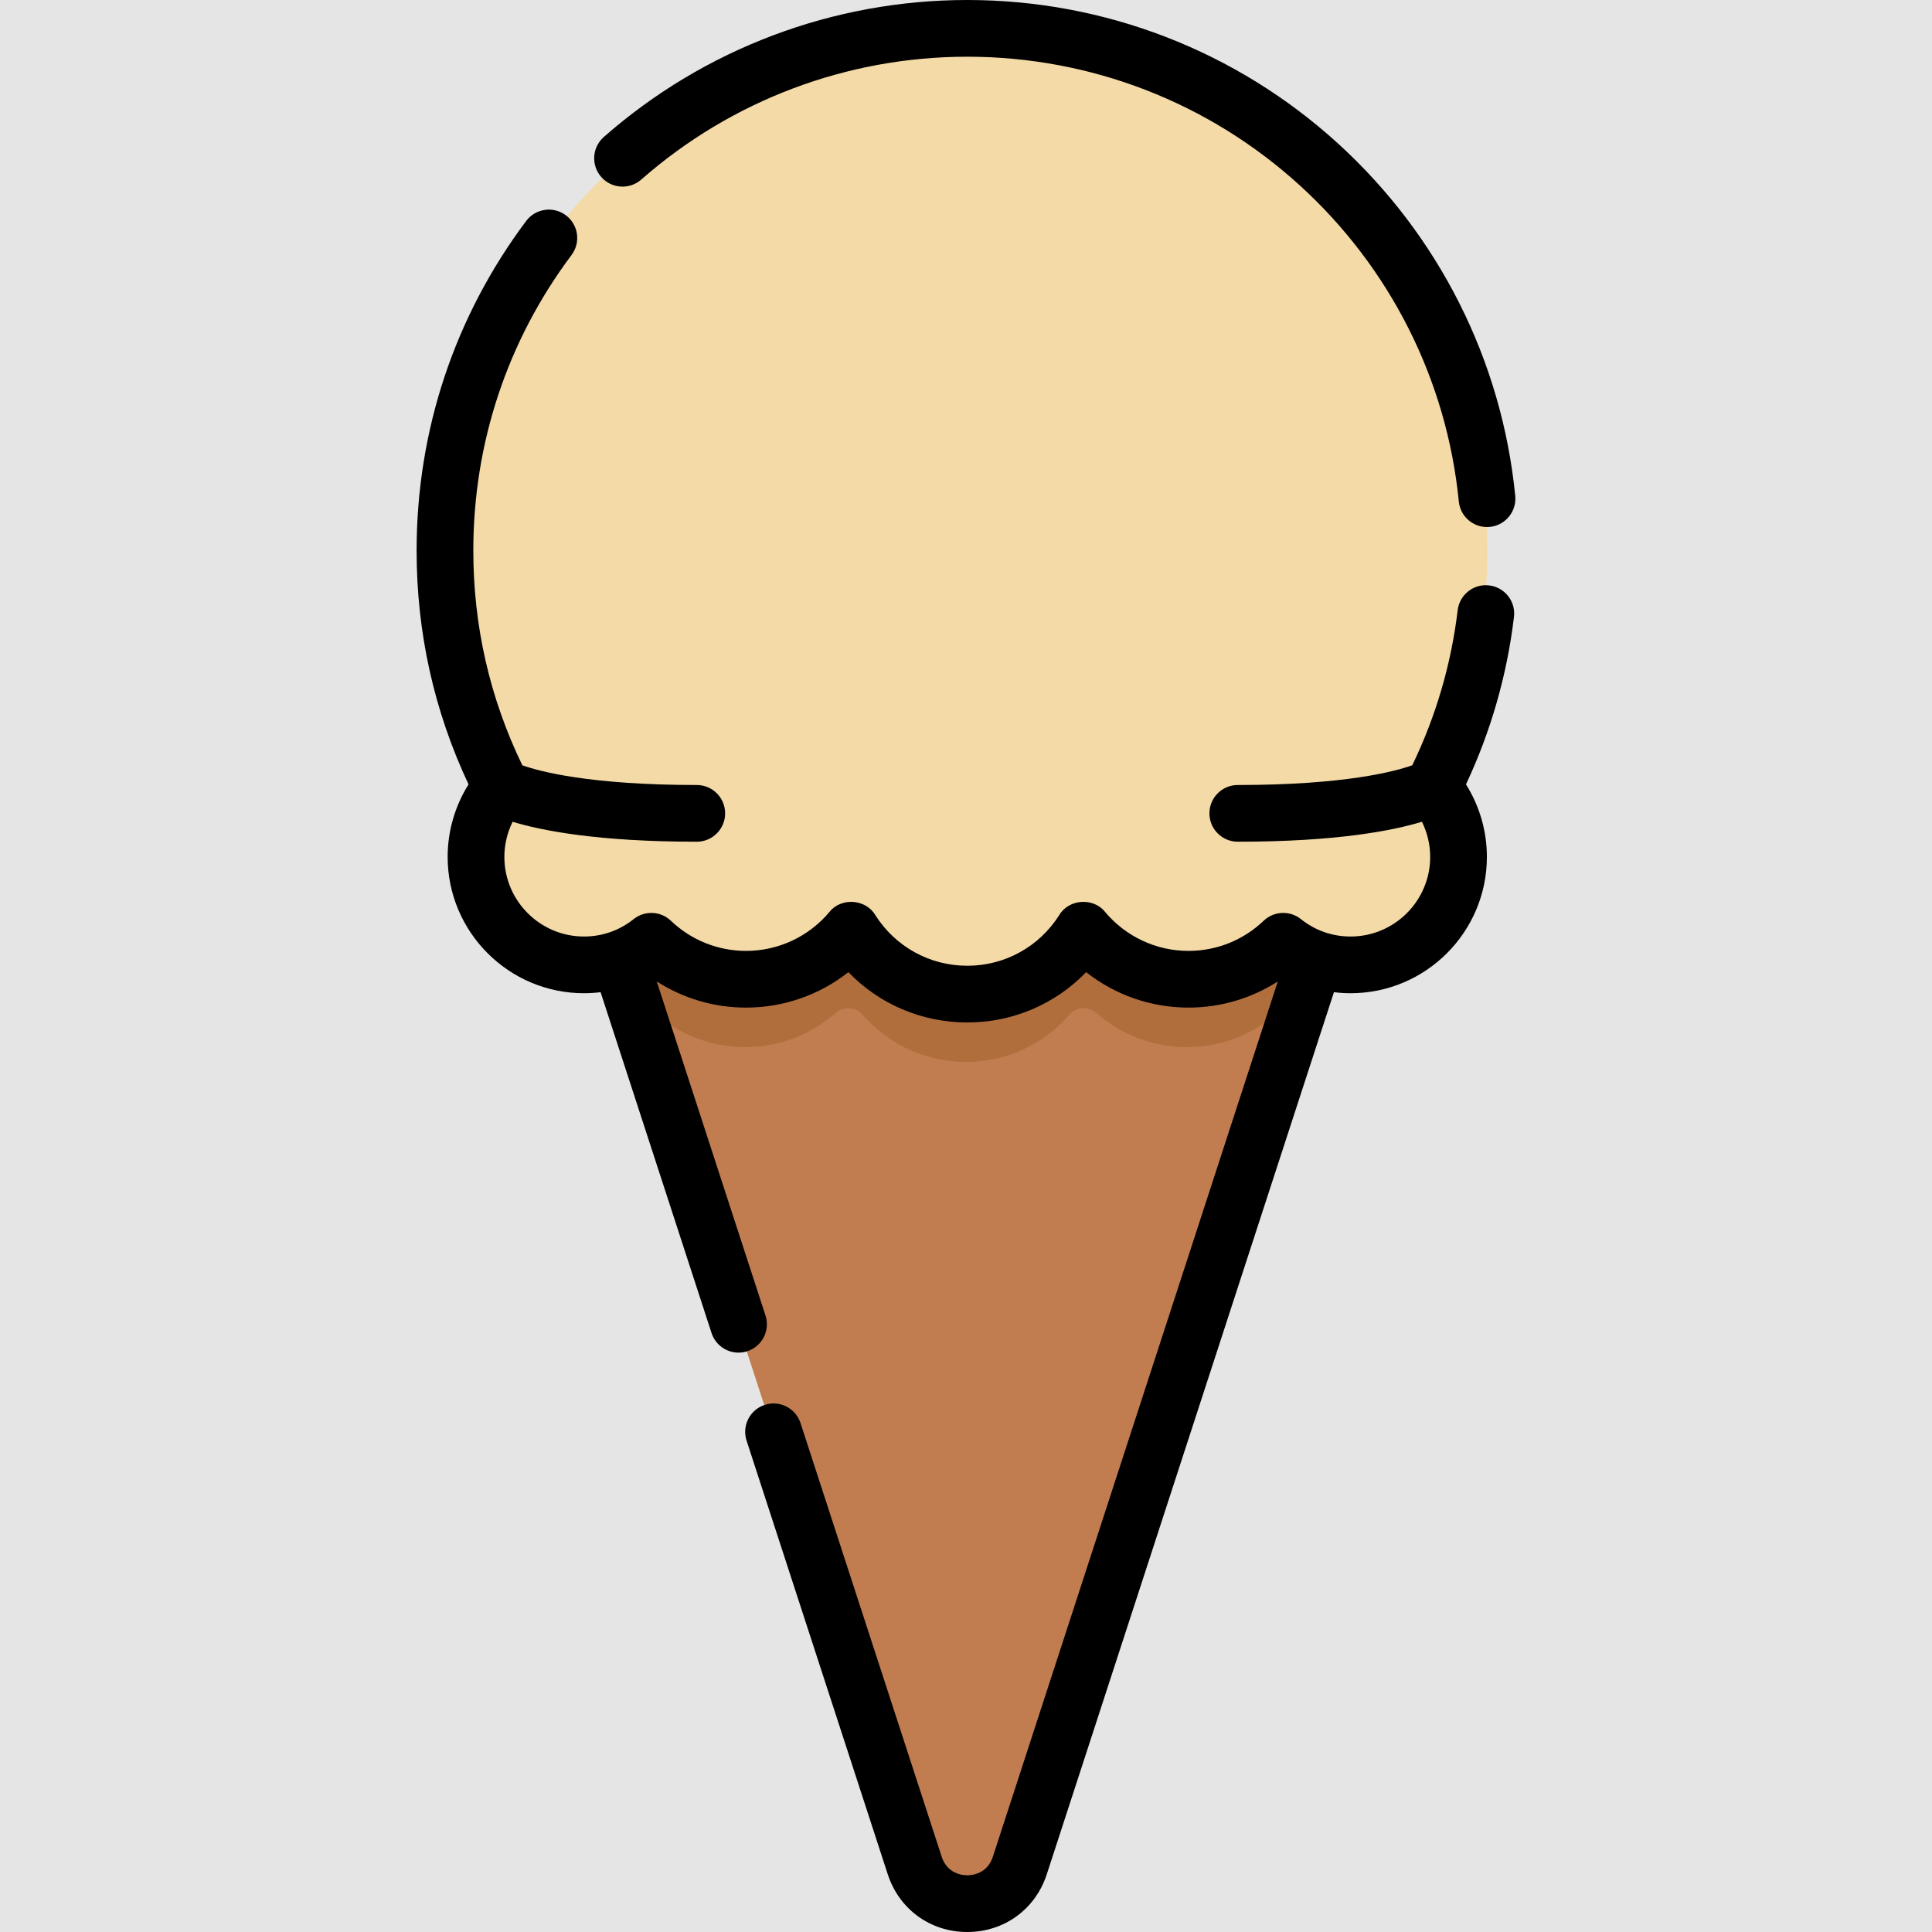
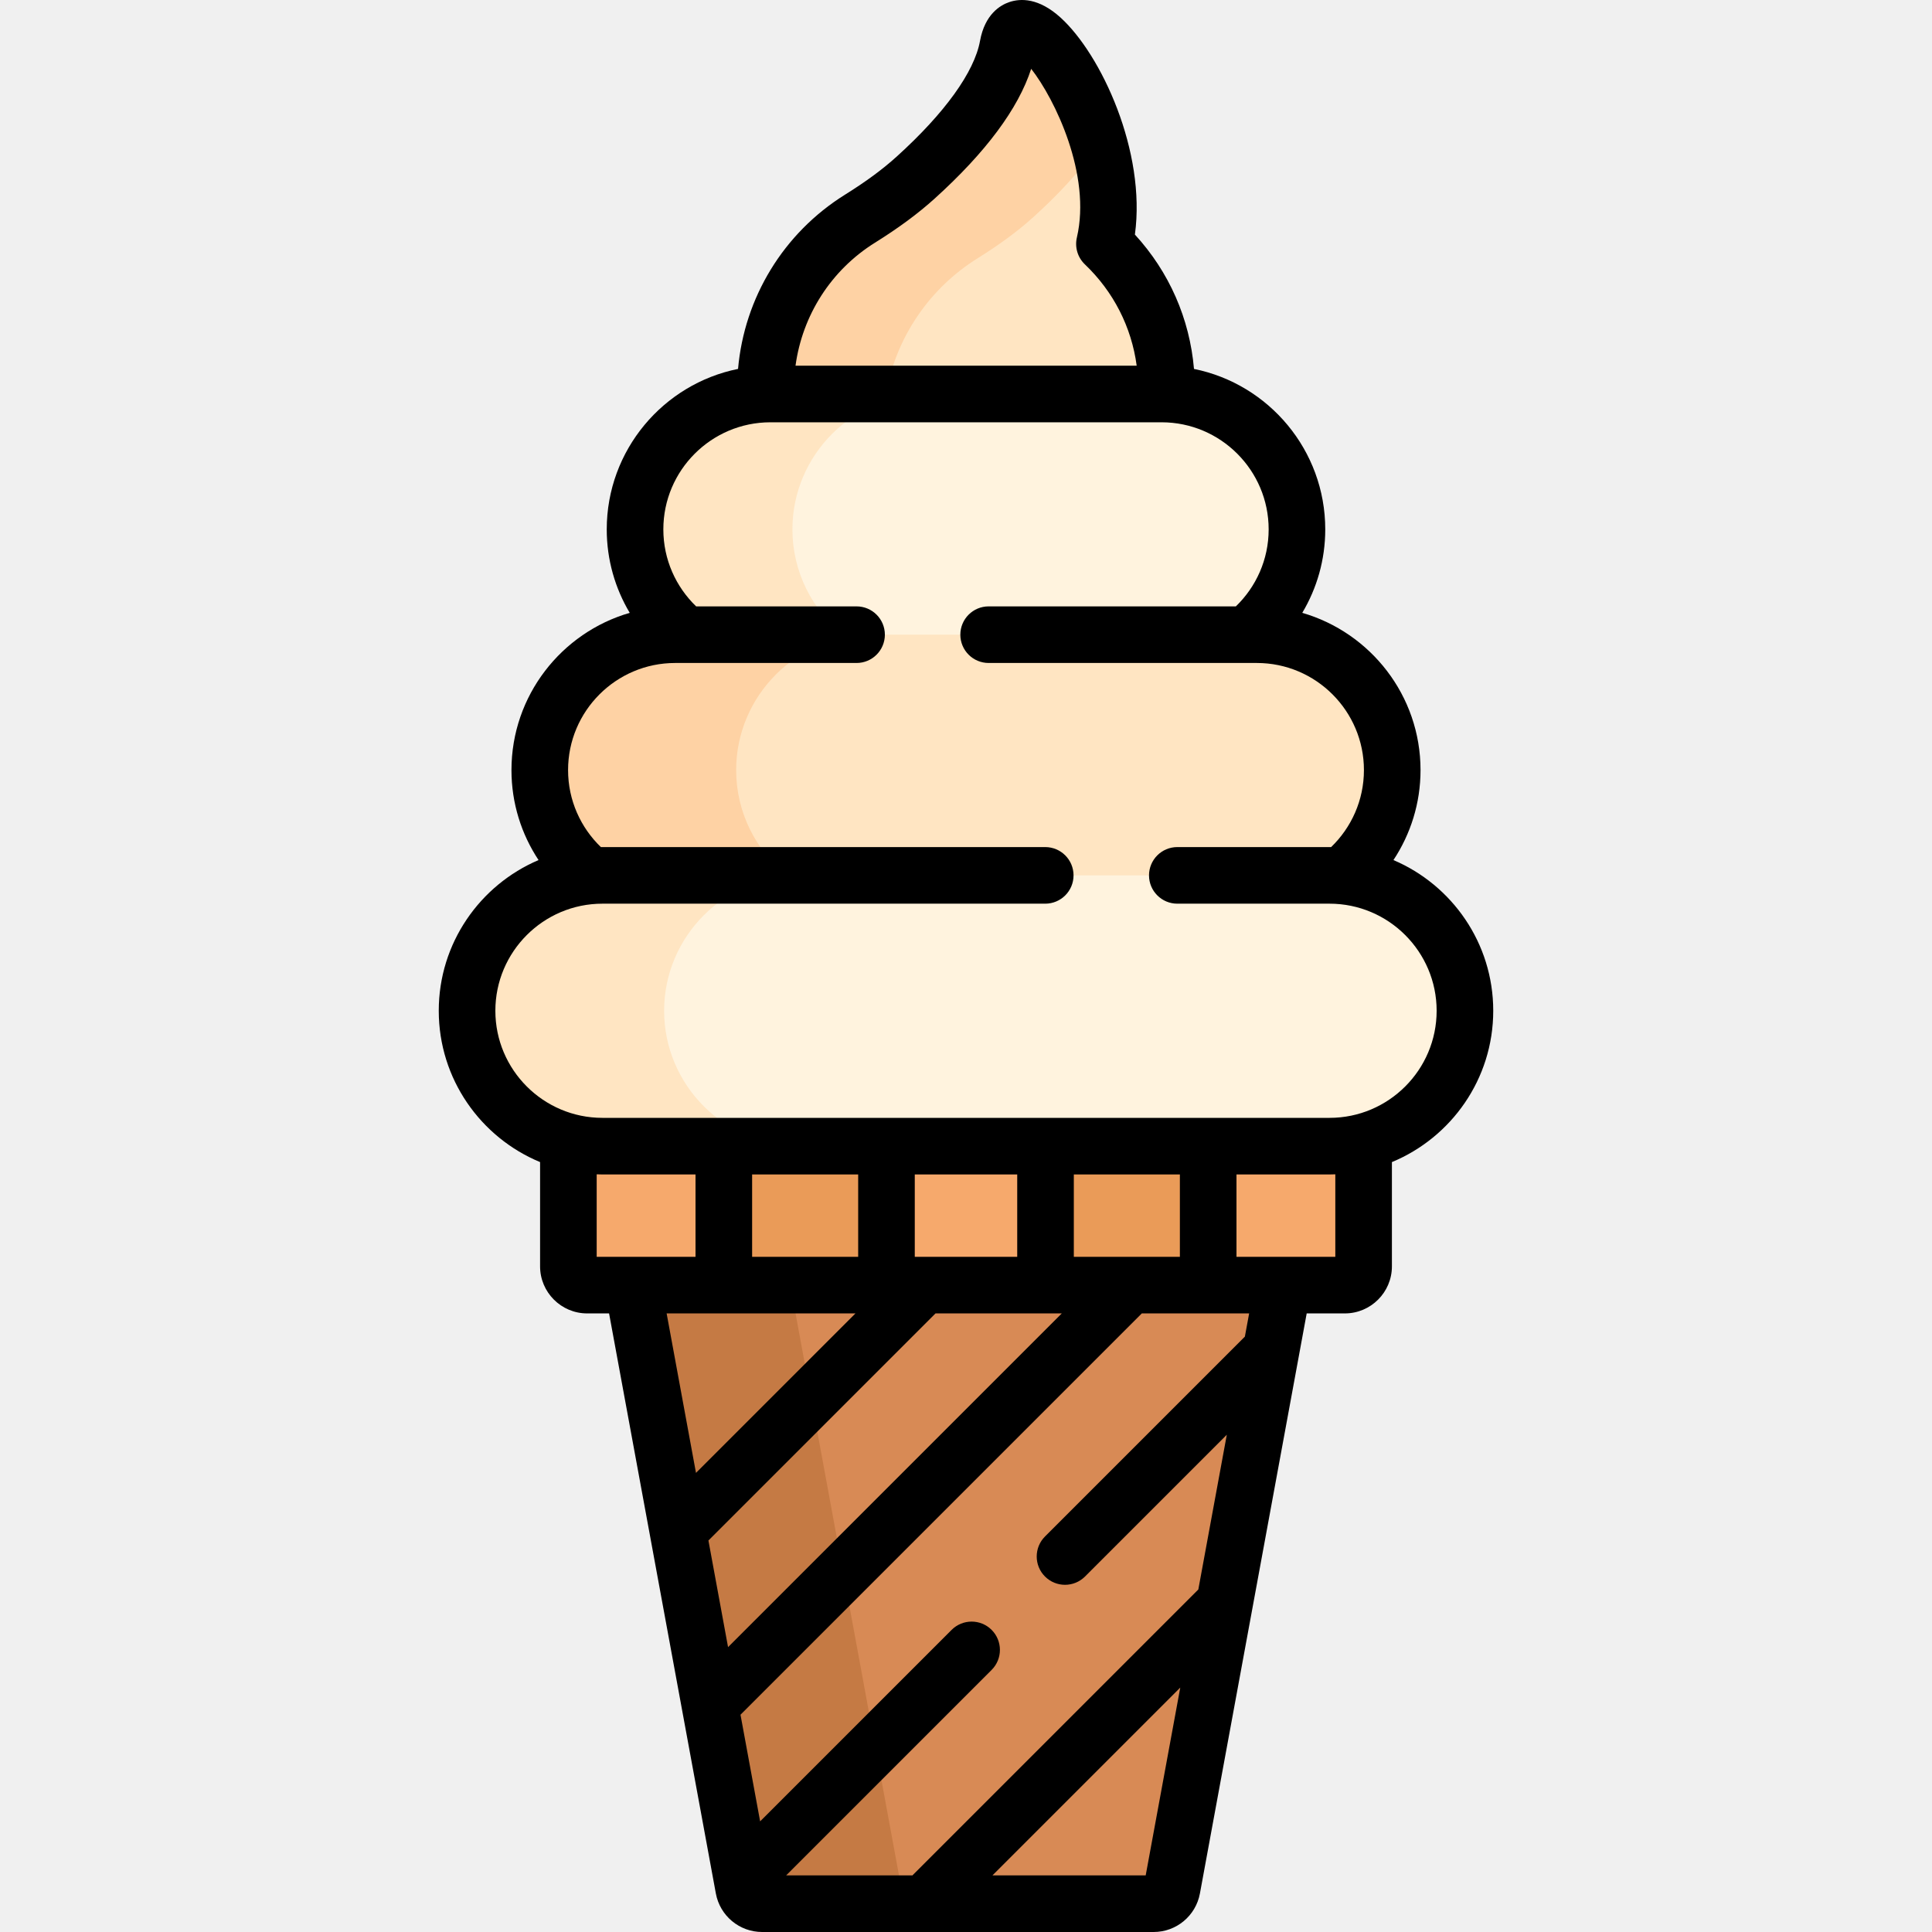
- <svg xmlns="http://www.w3.org/2000/svg" width="512" height="512" viewBox="0 0 512 512" fill="none">
-   <rect width="512" height="512" fill="#E5E5E5" />
-   <g clip-path="url(#clip0)">
-     <path d="M394.147 146.148C394.147 69.851 332.297 8 256 8C179.703 8 117.852 69.851 117.852 146.148C117.852 168.671 123.247 189.931 132.81 208.715C128.604 213.689 126.064 220.117 126.064 227.141C126.064 242.914 138.851 255.701 154.624 255.701C161.363 255.701 167.551 253.362 172.435 249.459C178.949 255.677 187.767 259.503 197.483 259.503C208.659 259.503 218.651 254.448 225.309 246.504C231.739 256.675 243.077 263.435 256 263.435C268.923 263.435 280.26 256.675 286.691 246.504C293.349 254.448 303.341 259.504 314.517 259.504C324.233 259.504 333.051 255.678 339.565 249.46C344.449 253.363 350.638 255.702 357.376 255.702C373.149 255.702 385.936 242.915 385.936 227.142C385.936 220.118 383.396 213.69 379.19 208.716C388.752 189.931 394.147 168.671 394.147 146.148Z" fill="#F4DAA7" />
-     <path d="M357.376 237.701C351.935 237.701 346.853 236.176 342.526 233.534C340.74 232.443 338.476 232.538 336.826 233.826C330.672 238.633 322.931 241.503 314.517 241.503C305.312 241.503 296.91 238.073 290.513 232.425C288.419 230.576 285.242 230.807 283.411 232.917C276.758 240.584 266.949 245.435 256.001 245.435C245.053 245.435 235.244 240.583 228.591 232.917C226.76 230.807 223.583 230.576 221.489 232.425C215.092 238.074 206.69 241.503 197.485 241.503C189.07 241.503 181.33 238.634 175.176 233.826C173.527 232.537 171.262 232.443 169.476 233.534C165.149 236.176 160.067 237.701 154.626 237.701C141.998 237.701 131.291 229.501 127.521 218.138C126.294 221.828 125.794 225.85 126.211 230.041C127.564 243.636 138.646 254.508 152.263 255.606C159.913 256.222 166.987 253.815 172.437 249.459C178.951 255.677 187.769 259.503 197.485 259.503C208.661 259.503 218.653 254.448 225.311 246.504C231.741 256.675 243.079 263.435 256.002 263.435C268.925 263.435 280.262 256.675 286.693 246.504C293.351 254.448 303.343 259.503 314.519 259.503C324.235 259.503 333.053 255.677 339.567 249.459C345.018 253.815 352.093 256.223 359.744 255.605C373.361 254.506 384.441 243.633 385.794 230.039C386.211 225.849 385.711 221.827 384.484 218.137C380.711 229.501 370.004 237.701 357.376 237.701V237.701Z" fill="#F4DAA7" />
-     <path d="M339.565 249.459C333.051 255.677 324.233 259.503 314.517 259.503C303.341 259.503 293.349 254.448 286.691 246.503C280.261 256.674 268.923 263.434 256 263.434C243.077 263.434 231.74 256.674 225.309 246.503C218.651 254.447 208.659 259.502 197.483 259.502C187.766 259.502 178.949 255.676 172.435 249.458C169.942 251.45 167.106 253.028 164.034 254.102L242.098 493.904C246.48 507.363 265.521 507.363 269.902 493.904L347.966 254.102C344.894 253.029 342.058 251.451 339.565 249.459V249.459Z" fill="#C17D4F" />
-     <path d="M339.565 249.459C333.051 255.677 324.233 259.503 314.517 259.503C303.341 259.503 293.349 254.448 286.691 246.503C280.261 256.674 268.923 263.434 256 263.434C243.077 263.434 231.74 256.674 225.309 246.503C218.651 254.447 208.659 259.502 197.483 259.502C187.766 259.502 178.949 255.676 172.435 249.458C169.942 251.45 167.106 253.028 164.034 254.102L169.119 269.723C169.237 269.653 169.356 269.582 169.473 269.511C171.256 268.428 173.515 268.528 175.158 269.813C181.315 274.628 189.061 277.502 197.483 277.502C206.688 277.502 215.09 274.072 221.487 268.424C223.581 266.575 226.758 266.806 228.589 268.916C235.242 276.583 245.051 281.434 255.999 281.434C266.947 281.434 276.756 276.582 283.409 268.916C285.24 266.806 288.417 266.575 290.511 268.424C296.908 274.073 305.31 277.502 314.515 277.502C322.937 277.502 330.683 274.628 336.84 269.813C338.483 268.528 340.742 268.428 342.525 269.511C342.643 269.582 342.761 269.653 342.879 269.723L347.964 254.102C344.894 253.029 342.058 251.451 339.565 249.459V249.459Z" fill="#B16E3D" />
-     <path d="M169.942 47.587C193.822 26.592 224.505 15.029 256.338 15.029C289.031 15.029 320.333 27.146 344.478 49.148C368.465 71.006 383.424 100.748 386.6 132.895C386.984 136.774 390.252 139.671 394.07 139.671C394.317 139.671 394.567 139.659 394.817 139.634C398.947 139.226 401.965 135.547 401.557 131.417C398.015 95.566 381.339 62.403 354.601 38.038C327.682 13.509 292.784 0 256.338 0C220.85 0 186.642 12.891 160.018 36.299C156.902 39.04 156.596 43.788 159.336 46.905C162.078 50.022 166.823 50.326 169.942 47.587V47.587Z" fill="black" />
-     <path d="M394.658 155.141C390.544 154.642 386.795 157.585 386.301 161.706C384.579 176.033 380.531 189.846 374.265 202.807C369.758 204.412 356.44 208.034 328.024 208.034C323.873 208.034 320.509 211.398 320.509 215.549C320.509 219.699 323.873 223.064 328.024 223.064C354.308 223.064 369.185 220.104 376.829 217.776C378.247 220.655 379.014 223.837 379.014 227.086C379.014 238.722 369.548 248.187 357.912 248.187C353.08 248.187 348.531 246.593 344.757 243.576C341.82 241.229 337.597 241.413 334.877 244.012C329.484 249.161 322.413 251.996 314.969 251.996C306.416 251.996 298.354 248.228 292.848 241.659C289.772 237.788 283.264 238.228 280.736 242.47C275.406 250.902 266.285 255.935 256.338 255.935C246.391 255.935 237.27 250.901 231.94 242.47C229.413 238.227 222.904 237.789 219.828 241.659C214.322 248.228 206.26 251.996 197.707 251.996C190.263 251.996 183.192 249.16 177.799 244.012C175.079 241.414 170.857 241.231 167.919 243.576C164.144 246.592 159.595 248.187 154.763 248.187C143.127 248.187 133.661 238.721 133.661 227.086C133.661 223.837 134.428 220.656 135.846 217.776C143.49 220.104 158.367 223.064 184.651 223.064C188.802 223.064 192.166 219.7 192.166 215.549C192.166 211.399 188.802 208.034 184.651 208.034C156.265 208.034 142.944 204.42 138.424 202.812C129.81 185.019 125.434 165.9 125.434 145.933C125.434 117.422 134.437 90.325 151.47 67.57C153.957 64.247 153.28 59.538 149.957 57.05C146.636 54.564 141.925 55.241 139.438 58.563C120.444 83.938 110.404 114.15 110.404 145.933C110.404 167.633 115.033 188.447 124.171 207.869C120.573 213.597 118.631 220.262 118.631 227.085C118.631 247.008 134.839 263.216 154.762 263.216C156.238 263.216 157.708 263.121 159.165 262.94L188.57 353.271C189.603 356.445 192.549 358.461 195.714 358.461C196.485 358.461 197.27 358.342 198.042 358.09C201.988 356.805 204.147 352.565 202.862 348.618L174.044 260.089C181.056 264.597 189.218 267.025 197.706 267.025C207.655 267.025 217.166 263.676 224.833 257.635C233.009 266.102 244.271 270.965 256.337 270.965C268.403 270.965 279.665 266.102 287.841 257.635C295.508 263.676 305.019 267.025 314.968 267.025C323.456 267.025 331.618 264.597 338.63 260.089L263.121 492.045C261.633 496.616 257.552 496.971 256.337 496.971C255.122 496.971 251.042 496.616 249.553 492.045L212.142 377.122C210.858 373.177 206.619 371.018 202.67 372.303C198.723 373.588 196.565 377.828 197.85 381.775L235.261 496.698C238.288 505.994 246.56 512.001 256.336 512.001C266.112 512.001 274.385 505.994 277.411 496.698L353.507 262.94C354.964 263.121 356.434 263.216 357.91 263.216C377.833 263.216 394.041 247.008 394.041 227.085C394.041 220.262 392.099 213.596 388.501 207.868C395.091 193.84 399.366 178.936 401.22 163.498C401.718 159.378 398.778 155.636 394.658 155.141Z" fill="black" />
+ <svg xmlns="http://www.w3.org/2000/svg" id="Capa_1" enable-background="new 0 0 512 512" height="512" viewBox="0 0 512 512" width="512">
+   <g>
+     <g>
+       <path d="m167.657 340.568 29.427 159.862c.434 2.358 2.49 4.071 4.888 4.071h103.755c2.398 0 4.454-1.712 4.888-4.071l29.427-159.862z" fill="#d88a55" />
+       <path d="m238.874 500.43-29.427-159.862h-41.79l29.427 159.862c.434 2.358 2.49 4.071 4.888 4.071h41.79c-2.398-.001-4.454-1.713-4.888-4.071z" fill="#c57a44" />
+     </g>
+     <path d="m352.344 303.745h-192.688c-3.116 0-6.141-.404-9.028-1.16v33.012c0 2.745 2.225 4.97 4.97 4.97h200.804c2.745 0 4.97-2.225 4.97-4.97v-33.012c-2.887.755-5.912 1.16-9.028 1.16z" fill="#f6a96c" />
+     <path d="m191.819 303.745h128.363v36.823h-128.363z" fill="#ea9b58" />
+     <path d="m234.926 303.745h42.149v36.823h-42.149z" fill="#f6a96c" />
+     <g>
+       <path d="m204.174 104.412h103.653c.434 0 .863.018 1.294.033.011-.454.035-.905.035-1.362 0-15.125-6.328-28.763-16.467-38.443 6.836-29.291-22.179-71.236-25.592-52.461-2.291 12.599-14.457 25.85-24.381 34.835-4.56 4.129-9.584 7.68-14.804 10.936-15.408 9.609-25.534 26.888-25.044 46.495.434-.016.868-.033 1.306-.033z" fill="#ffe5c2" />
+       <path d="m204.174 104.412h30.618c2.637-15.161 11.697-28.118 24.276-35.962 5.22-3.255 10.244-6.807 14.804-10.935 5.832-5.281 12.436-12.035 17.358-19.264-6.147-21.857-21.69-39.504-24.132-26.072-2.291 12.599-14.457 25.85-24.381 34.835-4.56 4.129-9.584 7.68-14.804 10.936-15.408 9.609-25.534 26.888-25.044 46.495.433-.016.867-.033 1.305-.033z" fill="#fed2a4" />
+       <path d="m182.992 169.198h146.015c8.896-6.546 14.699-17.08 14.699-28.906 0-19.734-16.146-35.88-35.88-35.88h-103.652c-19.734 0-35.88 16.146-35.88 35.88 0 11.827 5.803 22.36 14.698 28.906z" fill="#fff3de" />
+       <g>
+         <path d="m181.698 168.198h41.706c-8.159-6.591-13.404-16.664-13.404-27.906 0-19.734 16.146-35.88 35.88-35.88h-41.706c-19.734 0-35.88 16.146-35.88 35.88 0 11.242 5.245 21.315 13.404 27.906z" fill="#ffe5c2" />
+       </g>
+       <path d="m157.813 233.034c.61-.032 1.225-.049 1.843-.049h192.688c.618 0 1.232.017 1.843.049 8.934-6.542 14.768-17.099 14.768-28.956 0-19.734-16.146-35.88-35.88-35.88h-154.15c-19.734 0-35.88 16.146-35.88 35.88 0 11.858 5.834 22.414 14.768 28.956z" fill="#ffe5c2" />
+       <path d="m156.625 232.123c1-.085 2.01-.138 3.031-.138h48.838c-8.159-6.591-13.404-16.664-13.404-27.906 0-19.734 16.146-35.88 35.88-35.88h-52.045c-19.734 0-35.88 16.146-35.88 35.88 0 11.322 5.321 21.456 13.58 28.044z" fill="#fed2a4" />
+       <g>
+         <path d="m352.344 303.745h-192.688c-19.734 0-35.88-16.146-35.88-35.88 0-19.734 16.146-35.88 35.88-35.88h192.688c19.734 0 35.88 16.146 35.88 35.88 0 19.734-16.146 35.88-35.88 35.88z" fill="#fff3de" />
+       </g>
+       <g>
+         <path d="m176 267.865c0-19.734 16.146-35.88 35.88-35.88h-52.224c-19.734 0-35.88 16.146-35.88 35.88 0 19.734 16.146 35.88 35.88 35.88h52.224c-19.734 0-35.88-16.146-35.88-35.88z" fill="#ffe5c2" />
+       </g>
+     </g>
+     <path d="m369.277 227.928c4.53-6.847 7.178-15.042 7.178-23.85 0-19.743-13.262-36.435-31.341-41.667 3.863-6.48 6.092-14.041 6.092-22.119 0-20.978-14.969-38.523-34.786-42.522-1.144-13.329-6.577-25.708-15.66-35.605 3.008-21.962-8.912-47.723-19.708-57.51-5.778-5.238-10.58-5.12-13.59-4.097-2.339.794-6.456 3.185-7.746 10.279-1.497 8.233-9.323 19.106-22.036 30.618-3.785 3.427-8.15 6.646-13.738 10.131-16.356 10.2-26.692 27.341-28.352 46.182-19.823 3.994-34.797 21.542-34.797 42.524 0 8.077 2.23 15.638 6.092 22.119-18.079 5.233-31.341 21.925-31.341 41.668 0 8.807 2.647 17.003 7.178 23.849-15.53 6.61-26.447 22.021-26.447 39.937 0 18.069 11.108 33.587 26.852 40.1v27.633c0 6.876 5.594 12.47 12.471 12.47h5.814l28.296 153.719c1.089 5.918 6.247 10.213 12.264 10.213h103.755c6.017 0 11.175-4.295 12.264-10.213l28.296-153.72h10.114c6.876 0 12.471-5.594 12.471-12.47v-27.633c15.743-6.513 26.852-22.031 26.852-40.1 0-17.915-10.917-33.326-26.447-39.936zm-137.397-163.614c6.277-3.914 11.468-7.754 15.87-11.74 13.541-12.261 22.104-23.785 25.526-34.335 6.287 8.022 15.982 28.099 12.109 44.696-.604 2.585.205 5.296 2.125 7.129 7.611 7.266 12.356 16.635 13.724 26.847h-90.413c1.816-13.323 9.381-25.315 21.059-32.597zm-73.752 268.754v-21.862c.508.018 1.016.039 1.528.039h24.663v21.823zm18.536 15h50.043l-42.263 42.263zm22.655-15v-21.823h28.106v21.823zm-6.376 103.437-5.202-28.259 60.178-60.178h33.461zm49.482-103.437v-21.823h27.149v21.823zm61.196 163.932h-40.612l49.774-49.774zm26.283-142.782-52.969 52.969c-2.929 2.929-2.929 7.678 0 10.606 1.464 1.464 3.384 2.197 5.303 2.197s3.839-.732 5.303-2.197l37.576-37.576-7.549 41.011-75.484 75.484c-.093.093-.174.192-.261.289h-33.489l54.458-54.458c2.929-2.929 2.929-7.678 0-10.606-2.929-2.929-7.678-2.929-10.606 0l-50.744 50.744-5.202-28.26 106.353-106.353h28.443zm-45.329-21.15v-21.823h28.106v21.823zm69.298 0h-26.191v-21.823h24.663c.513 0 1.02-.021 1.528-.039zm-1.529-36.824h-192.688c-15.649 0-28.38-12.731-28.38-28.38s12.731-28.38 28.38-28.38h117.344c4.142 0 7.5-3.358 7.5-7.5s-3.358-7.5-7.5-7.5h-117.344c-.137 0-.271.009-.408.01-5.359-5.163-8.703-12.404-8.703-20.417 0-15.649 12.731-28.38 28.38-28.38h48.075c4.142 0 7.5-3.358 7.5-7.5s-3.358-7.5-7.5-7.5h-42.515c-5.353-5.162-8.692-12.399-8.692-20.406 0-15.649 12.731-28.38 28.38-28.38h103.653c15.649 0 28.38 12.731 28.38 28.38 0 8.008-3.339 15.244-8.692 20.406h-65.514c-4.142 0-7.5 3.358-7.5 7.5s3.358 7.5 7.5 7.5h71.075c15.649 0 28.38 12.731 28.38 28.38 0 8.013-3.343 15.254-8.703 20.417-.137-.001-.271-.01-.408-.01h-40.344c-4.142 0-7.5 3.358-7.5 7.5s3.358 7.5 7.5 7.5h40.344c15.649 0 28.38 12.731 28.38 28.38s-12.731 28.38-28.38 28.38z" />
  </g>
-   <defs>
-     <clipPath id="clip0">
-       <rect width="512" height="512" fill="white" />
-     </clipPath>
-   </defs>
</svg>
